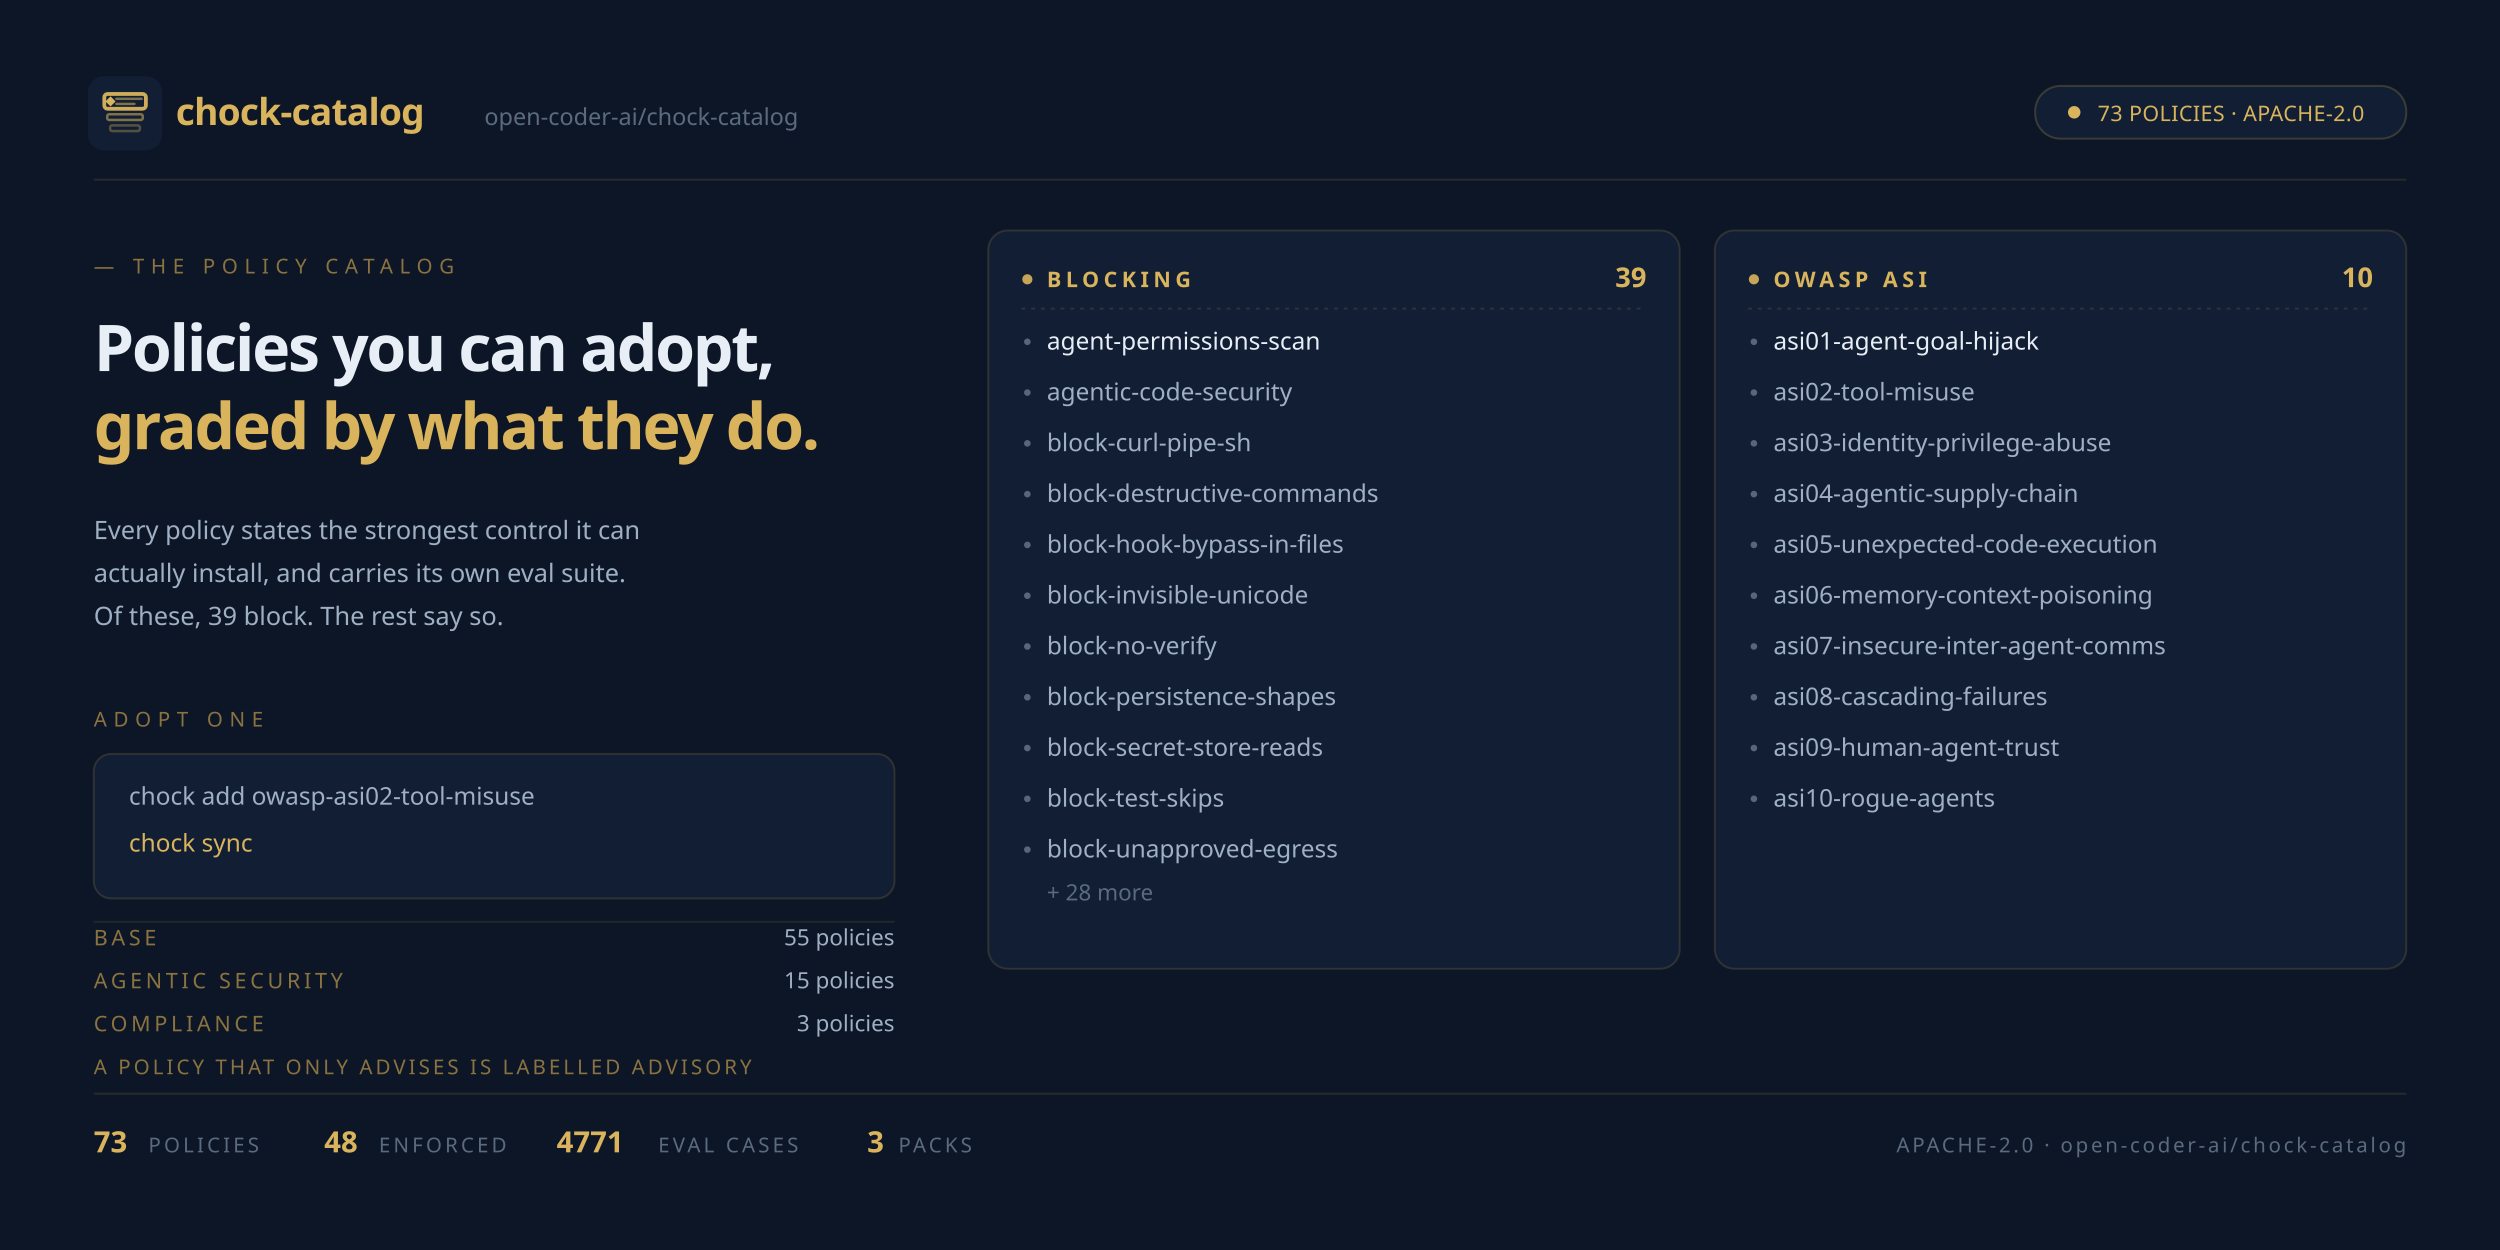
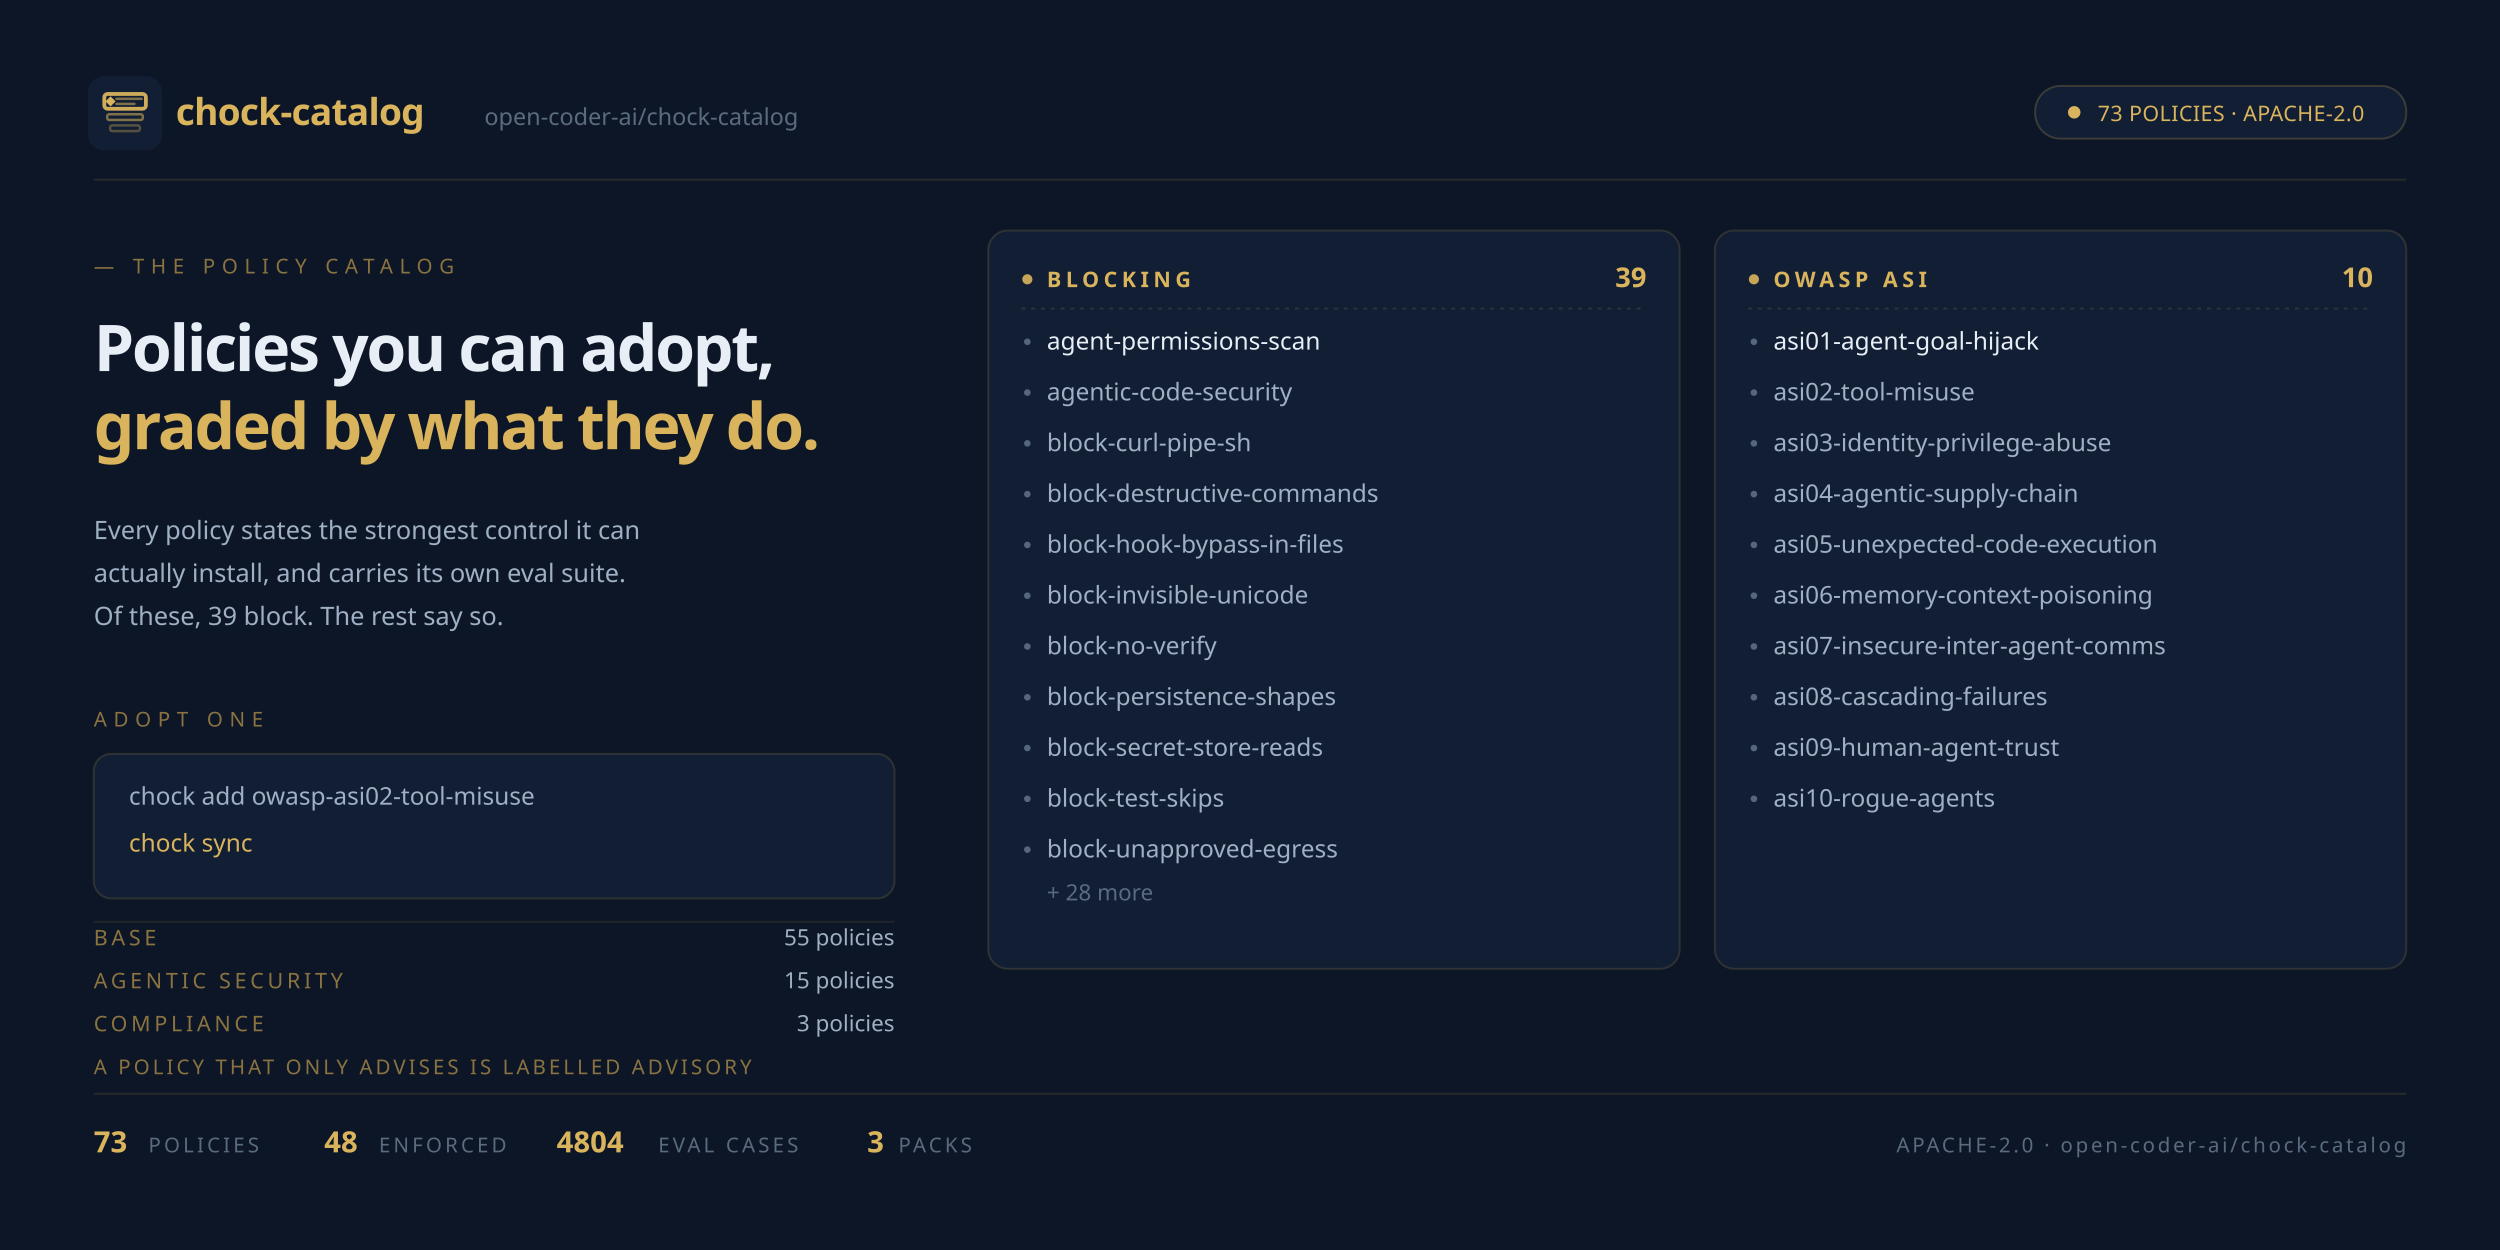
- <svg xmlns="http://www.w3.org/2000/svg" width="1280" height="640" viewBox="0 0 1280 640" role="img" aria-label="chock-catalog — the policy catalog for chock: policies you can adopt, graded by what they actually enforce. 73 policies across 3 packs (agentic-security 15, base 55, compliance 3); 48 enforced (35 at commit, 12 at pre-tool-use, 1 at prompt submit) and 25 advisory; 4771 eval cases. The 39 blocking policies: agent-permissions-scan, agentic-code-security, block-curl-pipe-sh, block-destructive-commands, block-hook-bypass-in-files, block-invisible-unicode, block-no-verify, block-persistence-shapes, block-secret-store-reads, block-test-skips, block-unapproved-egress, block-unguarded-agent-spawn, block-unpinned-agent-components, block-unsafe-code-execution, block-wildcard-agent-permissions, block-wildcard-iam, ci-github-actions-security, compromised-package-ioc, dockerfile-compose-security, guard-deletion, guard-memory-writes, hardening-flags, iam-policy-scan, java-security, lockfile-integrity, no-a11y-regression, package-lifecycle-scripts, pin-github-actions, protect-agent-config, protect-commit-privacy, protect-test-integrity, refname-filename-metachar, registry-config, rtk-dangerous-actions-blocker, scan-instruction-files, scan-secret-files, scan-secrets, verify-dependency-exists, verify-mcp-allowlist. Full OWASP Agentic Security Initiative top ten coverage, ASI01 through ASI10. Apache-2.0.">
+ <svg xmlns="http://www.w3.org/2000/svg" width="1280" height="640" viewBox="0 0 1280 640" role="img" aria-label="chock-catalog — the policy catalog for chock: policies you can adopt, graded by what they actually enforce. 73 policies across 3 packs (agentic-security 15, base 55, compliance 3); 48 enforced (35 at commit, 12 at pre-tool-use, 1 at prompt submit) and 25 advisory; 4804 eval cases. The 39 blocking policies: agent-permissions-scan, agentic-code-security, block-curl-pipe-sh, block-destructive-commands, block-hook-bypass-in-files, block-invisible-unicode, block-no-verify, block-persistence-shapes, block-secret-store-reads, block-test-skips, block-unapproved-egress, block-unguarded-agent-spawn, block-unpinned-agent-components, block-unsafe-code-execution, block-wildcard-agent-permissions, block-wildcard-iam, ci-github-actions-security, compromised-package-ioc, dockerfile-compose-security, guard-deletion, guard-memory-writes, hardening-flags, iam-policy-scan, java-security, lockfile-integrity, no-a11y-regression, package-lifecycle-scripts, pin-github-actions, protect-agent-config, protect-commit-privacy, protect-test-integrity, refname-filename-metachar, registry-config, rtk-dangerous-actions-blocker, scan-instruction-files, scan-secret-files, scan-secrets, verify-dependency-exists, verify-mcp-allowlist. Full OWASP Agentic Security Initiative top ten coverage, ASI01 through ASI10. Apache-2.0.">
  <rect width="1280" height="640" fill="#0D1626" />
  <rect x="45.0" y="39.0" width="38" height="38" rx="8.4" fill="#111E33" />
  <rect x="56.4" y="64.2" width="15.2" height="2.9" rx="1.0" fill="none" stroke="#D9B45C" stroke-width="1.29" stroke-opacity="0.34" />
  <rect x="54.9" y="58.5" width="18.2" height="2.9" rx="1.0" fill="none" stroke="#D9B45C" stroke-width="1.29" stroke-opacity="0.55" />
  <rect x="53.4" y="48.1" width="21.3" height="7.6" rx="1.7" fill="none" stroke="#D9B45C" stroke-width="1.94" stroke-opacity="0.95" />
  <rect x="54.77" y="50.10" width="3.65" height="3.65" transform="rotate(45 56.59 51.92)" fill="#D9B45C" />
  <line x1="59.6" y1="50.6" x2="72.5" y2="50.6" stroke="#D9B45C" stroke-width="1.29" stroke-opacity="0.55" stroke-linecap="round" />
  <line x1="59.6" y1="53.2" x2="68.8" y2="53.2" stroke="#D9B45C" stroke-width="1.29" stroke-opacity="0.55" stroke-linecap="round" />
  <text x="90" y="64" font-family="Geist Mono" font-size="19" font-weight="700" letter-spacing="-0.4" fill="#D9B45C">chock-catalog</text>
  <text x="248" y="64" font-family="Geist Mono" font-size="12" fill="#5A6B80">open-coder-ai/chock-catalog</text>
  <rect x="1042" y="44" width="190" height="27" rx="13" fill="#111E33" stroke="#D9B45C" stroke-opacity="0.22" />
  <circle cx="1062" cy="57.5" r="3.2" fill="#D9B45C" />
  <text x="1074" y="62" font-family="Geist Mono" font-size="11" letter-spacing="0.2" fill="#D9B45C">73 POLICIES · APACHE-2.0</text>
  <line x1="48" y1="92" x2="1232" y2="92" stroke="#D9B45C" stroke-opacity="0.13" stroke-width="1" />
  <text x="48" y="140" font-family="Geist Mono" font-size="10.5" letter-spacing="3.4" fill="#8A7340">— THE POLICY CATALOG</text>
  <text x="48" y="190" font-family="Geist Mono" font-size="33" font-weight="700" letter-spacing="-1.2" fill="#E8EEF6">Policies you can adopt,</text>
  <text x="48" y="230" font-family="Geist Mono" font-size="33" font-weight="700" letter-spacing="-1.2" fill="#D9B45C">graded by what they do.</text>
  <text x="48" y="276" font-family="Geist Mono" font-size="13" fill="#9FB0C4">Every policy states the strongest control it can</text>
  <text x="48" y="298" font-family="Geist Mono" font-size="13" fill="#9FB0C4">actually install, and carries its own eval suite.</text>
  <text x="48" y="320" font-family="Geist Mono" font-size="13" fill="#9FB0C4">Of these, 39 block. The rest say so.</text>
  <text x="48" y="372" font-family="Geist Mono" font-size="10.5" letter-spacing="3.4" fill="#8A7340">ADOPT ONE</text>
  <rect x="48" y="386" width="410" height="74" rx="9" fill="#111E33" stroke="#D9B45C" stroke-opacity="0.16" />
  <text x="66" y="412" font-family="Geist Mono" font-size="12.5" fill="#9FB0C4">chock add owasp-asi02-tool-misuse</text>
  <text x="66" y="436" font-family="Geist Mono" font-size="12.5" fill="#D9B45C">chock sync</text>
  <line x1="48" y1="472" x2="458" y2="472" stroke="#D9B45C" stroke-opacity="0.10" stroke-width="1" />
  <text x="48" y="484" font-family="Geist Mono" font-size="11" letter-spacing="1.9" fill="#8A7340">BASE</text>
  <text x="458" y="484" font-family="Geist Mono" font-size="11.5" text-anchor="end" fill="#9FB0C4">55 policies</text>
  <text x="48" y="506" font-family="Geist Mono" font-size="11" letter-spacing="1.9" fill="#8A7340">AGENTIC SECURITY</text>
  <text x="458" y="506" font-family="Geist Mono" font-size="11.5" text-anchor="end" fill="#9FB0C4">15 policies</text>
  <text x="48" y="528" font-family="Geist Mono" font-size="11" letter-spacing="1.9" fill="#8A7340">COMPLIANCE</text>
  <text x="458" y="528" font-family="Geist Mono" font-size="11.5" text-anchor="end" fill="#9FB0C4">3 policies</text>
  <text x="48" y="550" font-family="Geist Mono" font-size="10.5" letter-spacing="1.55" fill="#8A7340">A POLICY THAT ONLY ADVISES IS LABELLED ADVISORY</text>
  <rect x="506" y="118" width="354" height="378" rx="10" fill="#111E33" stroke="#D9B45C" stroke-opacity="0.16" stroke-width="1" />
  <circle cx="526" cy="143" r="2.6" fill="#D9B45C" fill-opacity="0.9" />
  <text x="536" y="147" font-family="Geist Mono" font-size="11" font-weight="700" letter-spacing="2.3" fill="#D9B45C">BLOCKING</text>
  <text x="843" y="147" font-family="Geist Mono" font-size="14" font-weight="700" text-anchor="end" fill="#D9B45C">39</text>
  <line x1="523" y1="158" x2="843" y2="158" stroke="#D9B45C" stroke-opacity="0.14" stroke-width="1" stroke-dasharray="2 3" />
  <circle cx="526" cy="175" r="1.7" fill="#9FB0C4" fill-opacity="0.5" />
  <text x="536" y="179" font-family="Geist Mono" font-size="12.5" fill="#E8EEF6">agent-permissions-scan</text>
  <circle cx="526" cy="201" r="1.7" fill="#9FB0C4" fill-opacity="0.5" />
  <text x="536" y="205" font-family="Geist Mono" font-size="12.5" fill="#9FB0C4">agentic-code-security</text>
  <circle cx="526" cy="227" r="1.7" fill="#9FB0C4" fill-opacity="0.5" />
  <text x="536" y="231" font-family="Geist Mono" font-size="12.5" fill="#9FB0C4">block-curl-pipe-sh</text>
  <circle cx="526" cy="253" r="1.7" fill="#9FB0C4" fill-opacity="0.5" />
  <text x="536" y="257" font-family="Geist Mono" font-size="12.5" fill="#9FB0C4">block-destructive-commands</text>
  <circle cx="526" cy="279" r="1.7" fill="#9FB0C4" fill-opacity="0.5" />
  <text x="536" y="283" font-family="Geist Mono" font-size="12.5" fill="#9FB0C4">block-hook-bypass-in-files</text>
  <circle cx="526" cy="305" r="1.7" fill="#9FB0C4" fill-opacity="0.5" />
  <text x="536" y="309" font-family="Geist Mono" font-size="12.5" fill="#9FB0C4">block-invisible-unicode</text>
  <circle cx="526" cy="331" r="1.7" fill="#9FB0C4" fill-opacity="0.5" />
  <text x="536" y="335" font-family="Geist Mono" font-size="12.5" fill="#9FB0C4">block-no-verify</text>
  <circle cx="526" cy="357" r="1.7" fill="#9FB0C4" fill-opacity="0.5" />
  <text x="536" y="361" font-family="Geist Mono" font-size="12.5" fill="#9FB0C4">block-persistence-shapes</text>
  <circle cx="526" cy="383" r="1.7" fill="#9FB0C4" fill-opacity="0.5" />
  <text x="536" y="387" font-family="Geist Mono" font-size="12.5" fill="#9FB0C4">block-secret-store-reads</text>
  <circle cx="526" cy="409" r="1.7" fill="#9FB0C4" fill-opacity="0.5" />
  <text x="536" y="413" font-family="Geist Mono" font-size="12.5" fill="#9FB0C4">block-test-skips</text>
  <circle cx="526" cy="435" r="1.7" fill="#9FB0C4" fill-opacity="0.5" />
  <text x="536" y="439" font-family="Geist Mono" font-size="12.5" fill="#9FB0C4">block-unapproved-egress</text>
  <text x="536" y="461" font-family="Geist Mono" font-size="11.5" fill="#5A6B80">+ 28 more</text>
  <rect x="878" y="118" width="354" height="378" rx="10" fill="#111E33" stroke="#D9B45C" stroke-opacity="0.16" stroke-width="1" />
  <circle cx="898" cy="143" r="2.6" fill="#D9B45C" fill-opacity="0.9" />
  <text x="908" y="147" font-family="Geist Mono" font-size="11" font-weight="700" letter-spacing="2.3" fill="#D9B45C">OWASP ASI</text>
  <text x="1215" y="147" font-family="Geist Mono" font-size="14" font-weight="700" text-anchor="end" fill="#D9B45C">10</text>
  <line x1="895" y1="158" x2="1215" y2="158" stroke="#D9B45C" stroke-opacity="0.14" stroke-width="1" stroke-dasharray="2 3" />
  <circle cx="898" cy="175" r="1.7" fill="#9FB0C4" fill-opacity="0.5" />
  <text x="908" y="179" font-family="Geist Mono" font-size="12.5" fill="#E8EEF6">asi01-agent-goal-hijack</text>
  <circle cx="898" cy="201" r="1.7" fill="#9FB0C4" fill-opacity="0.5" />
  <text x="908" y="205" font-family="Geist Mono" font-size="12.5" fill="#9FB0C4">asi02-tool-misuse</text>
  <circle cx="898" cy="227" r="1.7" fill="#9FB0C4" fill-opacity="0.5" />
  <text x="908" y="231" font-family="Geist Mono" font-size="12.5" fill="#9FB0C4">asi03-identity-privilege-abuse</text>
  <circle cx="898" cy="253" r="1.7" fill="#9FB0C4" fill-opacity="0.5" />
  <text x="908" y="257" font-family="Geist Mono" font-size="12.5" fill="#9FB0C4">asi04-agentic-supply-chain</text>
  <circle cx="898" cy="279" r="1.7" fill="#9FB0C4" fill-opacity="0.5" />
  <text x="908" y="283" font-family="Geist Mono" font-size="12.5" fill="#9FB0C4">asi05-unexpected-code-execution</text>
  <circle cx="898" cy="305" r="1.7" fill="#9FB0C4" fill-opacity="0.5" />
  <text x="908" y="309" font-family="Geist Mono" font-size="12.5" fill="#9FB0C4">asi06-memory-context-poisoning</text>
  <circle cx="898" cy="331" r="1.7" fill="#9FB0C4" fill-opacity="0.5" />
  <text x="908" y="335" font-family="Geist Mono" font-size="12.5" fill="#9FB0C4">asi07-insecure-inter-agent-comms</text>
  <circle cx="898" cy="357" r="1.7" fill="#9FB0C4" fill-opacity="0.5" />
  <text x="908" y="361" font-family="Geist Mono" font-size="12.5" fill="#9FB0C4">asi08-cascading-failures</text>
  <circle cx="898" cy="383" r="1.7" fill="#9FB0C4" fill-opacity="0.5" />
  <text x="908" y="387" font-family="Geist Mono" font-size="12.5" fill="#9FB0C4">asi09-human-agent-trust</text>
  <circle cx="898" cy="409" r="1.7" fill="#9FB0C4" fill-opacity="0.5" />
  <text x="908" y="413" font-family="Geist Mono" font-size="12.5" fill="#9FB0C4">asi10-rogue-agents</text>
  <line x1="48" y1="560" x2="1232" y2="560" stroke="#D9B45C" stroke-opacity="0.13" stroke-width="1" />
  <text x="48" y="590" font-family="Geist Mono" font-size="15" font-weight="700" fill="#D9B45C">73</text>
  <text x="76" y="590" font-family="Geist Mono" font-size="10.5" letter-spacing="1.6" fill="#5A6B80">POLICIES</text>
  <text x="166" y="590" font-family="Geist Mono" font-size="15" font-weight="700" fill="#D9B45C">48</text>
  <text x="194" y="590" font-family="Geist Mono" font-size="10.5" letter-spacing="1.6" fill="#5A6B80">ENFORCED</text>
-   <text x="285" y="590" font-family="Geist Mono" font-size="15" font-weight="700" fill="#D9B45C">4771</text>
+   <text x="285" y="590" font-family="Geist Mono" font-size="15" font-weight="700" fill="#D9B45C">4804</text>
  <text x="337" y="590" font-family="Geist Mono" font-size="10.5" letter-spacing="1.6" fill="#5A6B80">EVAL CASES</text>
  <text x="444" y="590" font-family="Geist Mono" font-size="15" font-weight="700" fill="#D9B45C">3</text>
  <text x="460" y="590" font-family="Geist Mono" font-size="10.5" letter-spacing="1.6" fill="#5A6B80">PACKS</text>
  <text x="1232" y="590" font-family="Geist Mono" font-size="10.5" letter-spacing="1.4" text-anchor="end" fill="#5A6B80">APACHE-2.0 · open-coder-ai/chock-catalog</text>
</svg>
